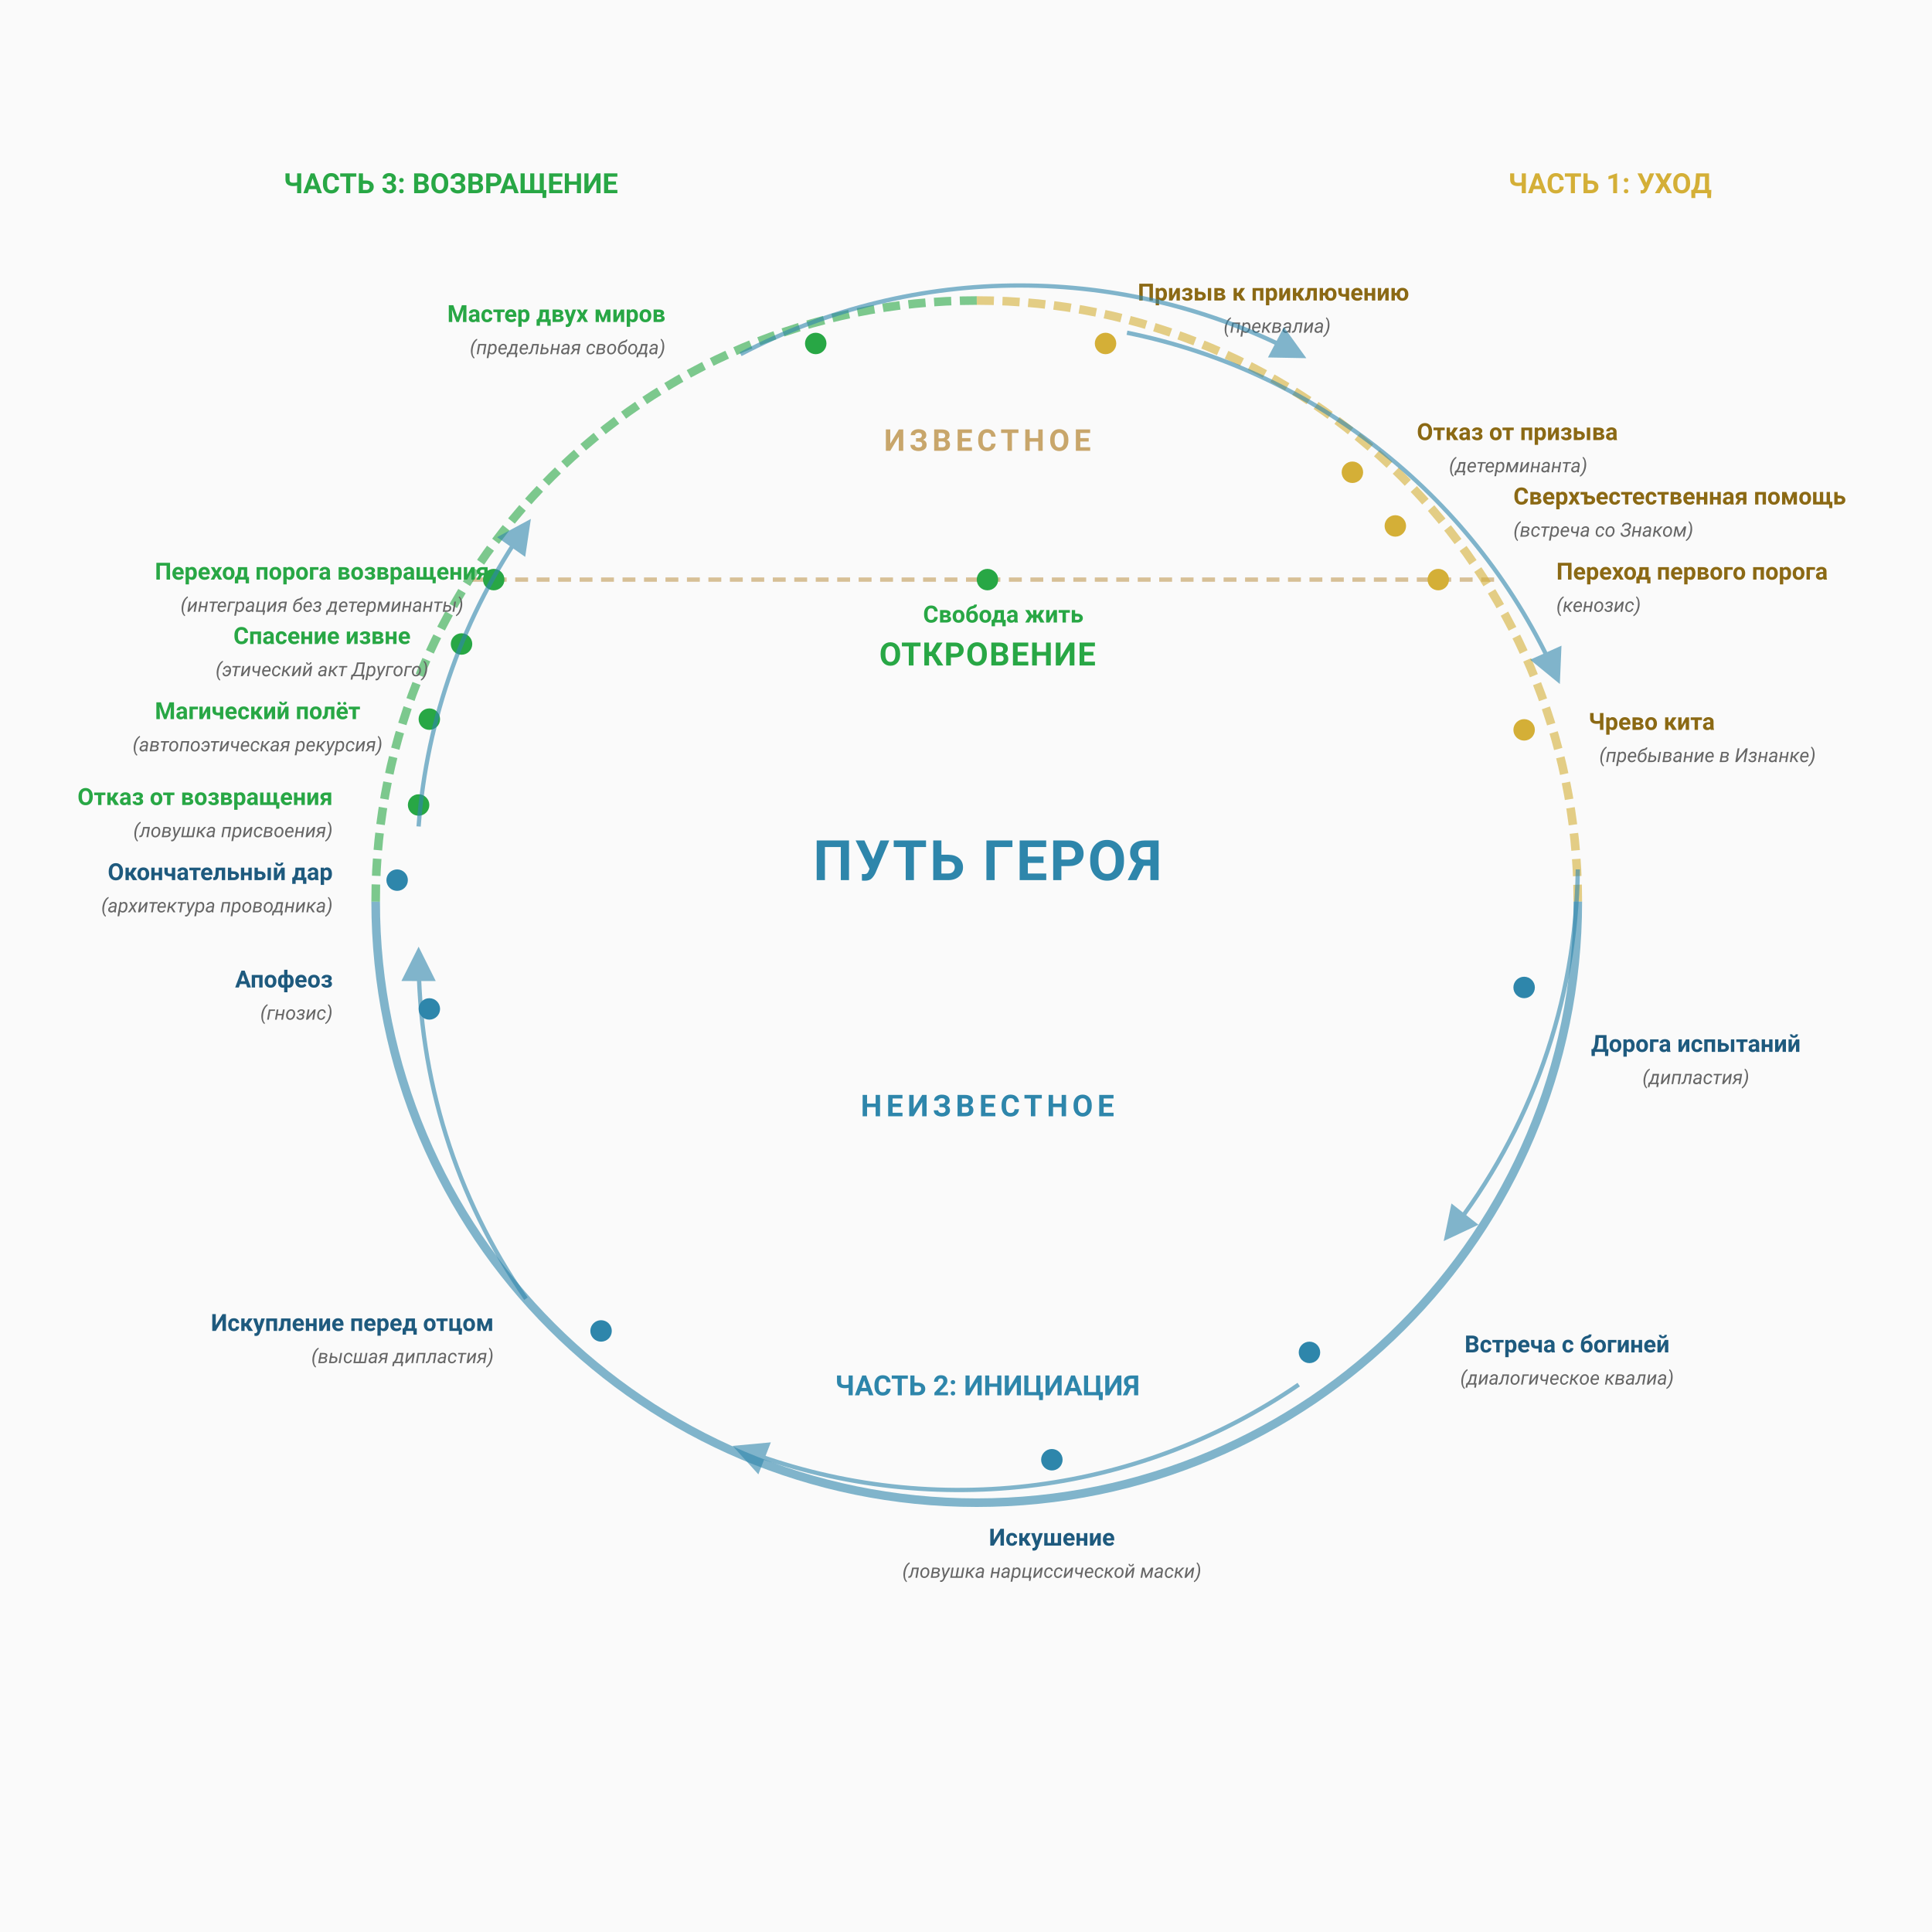
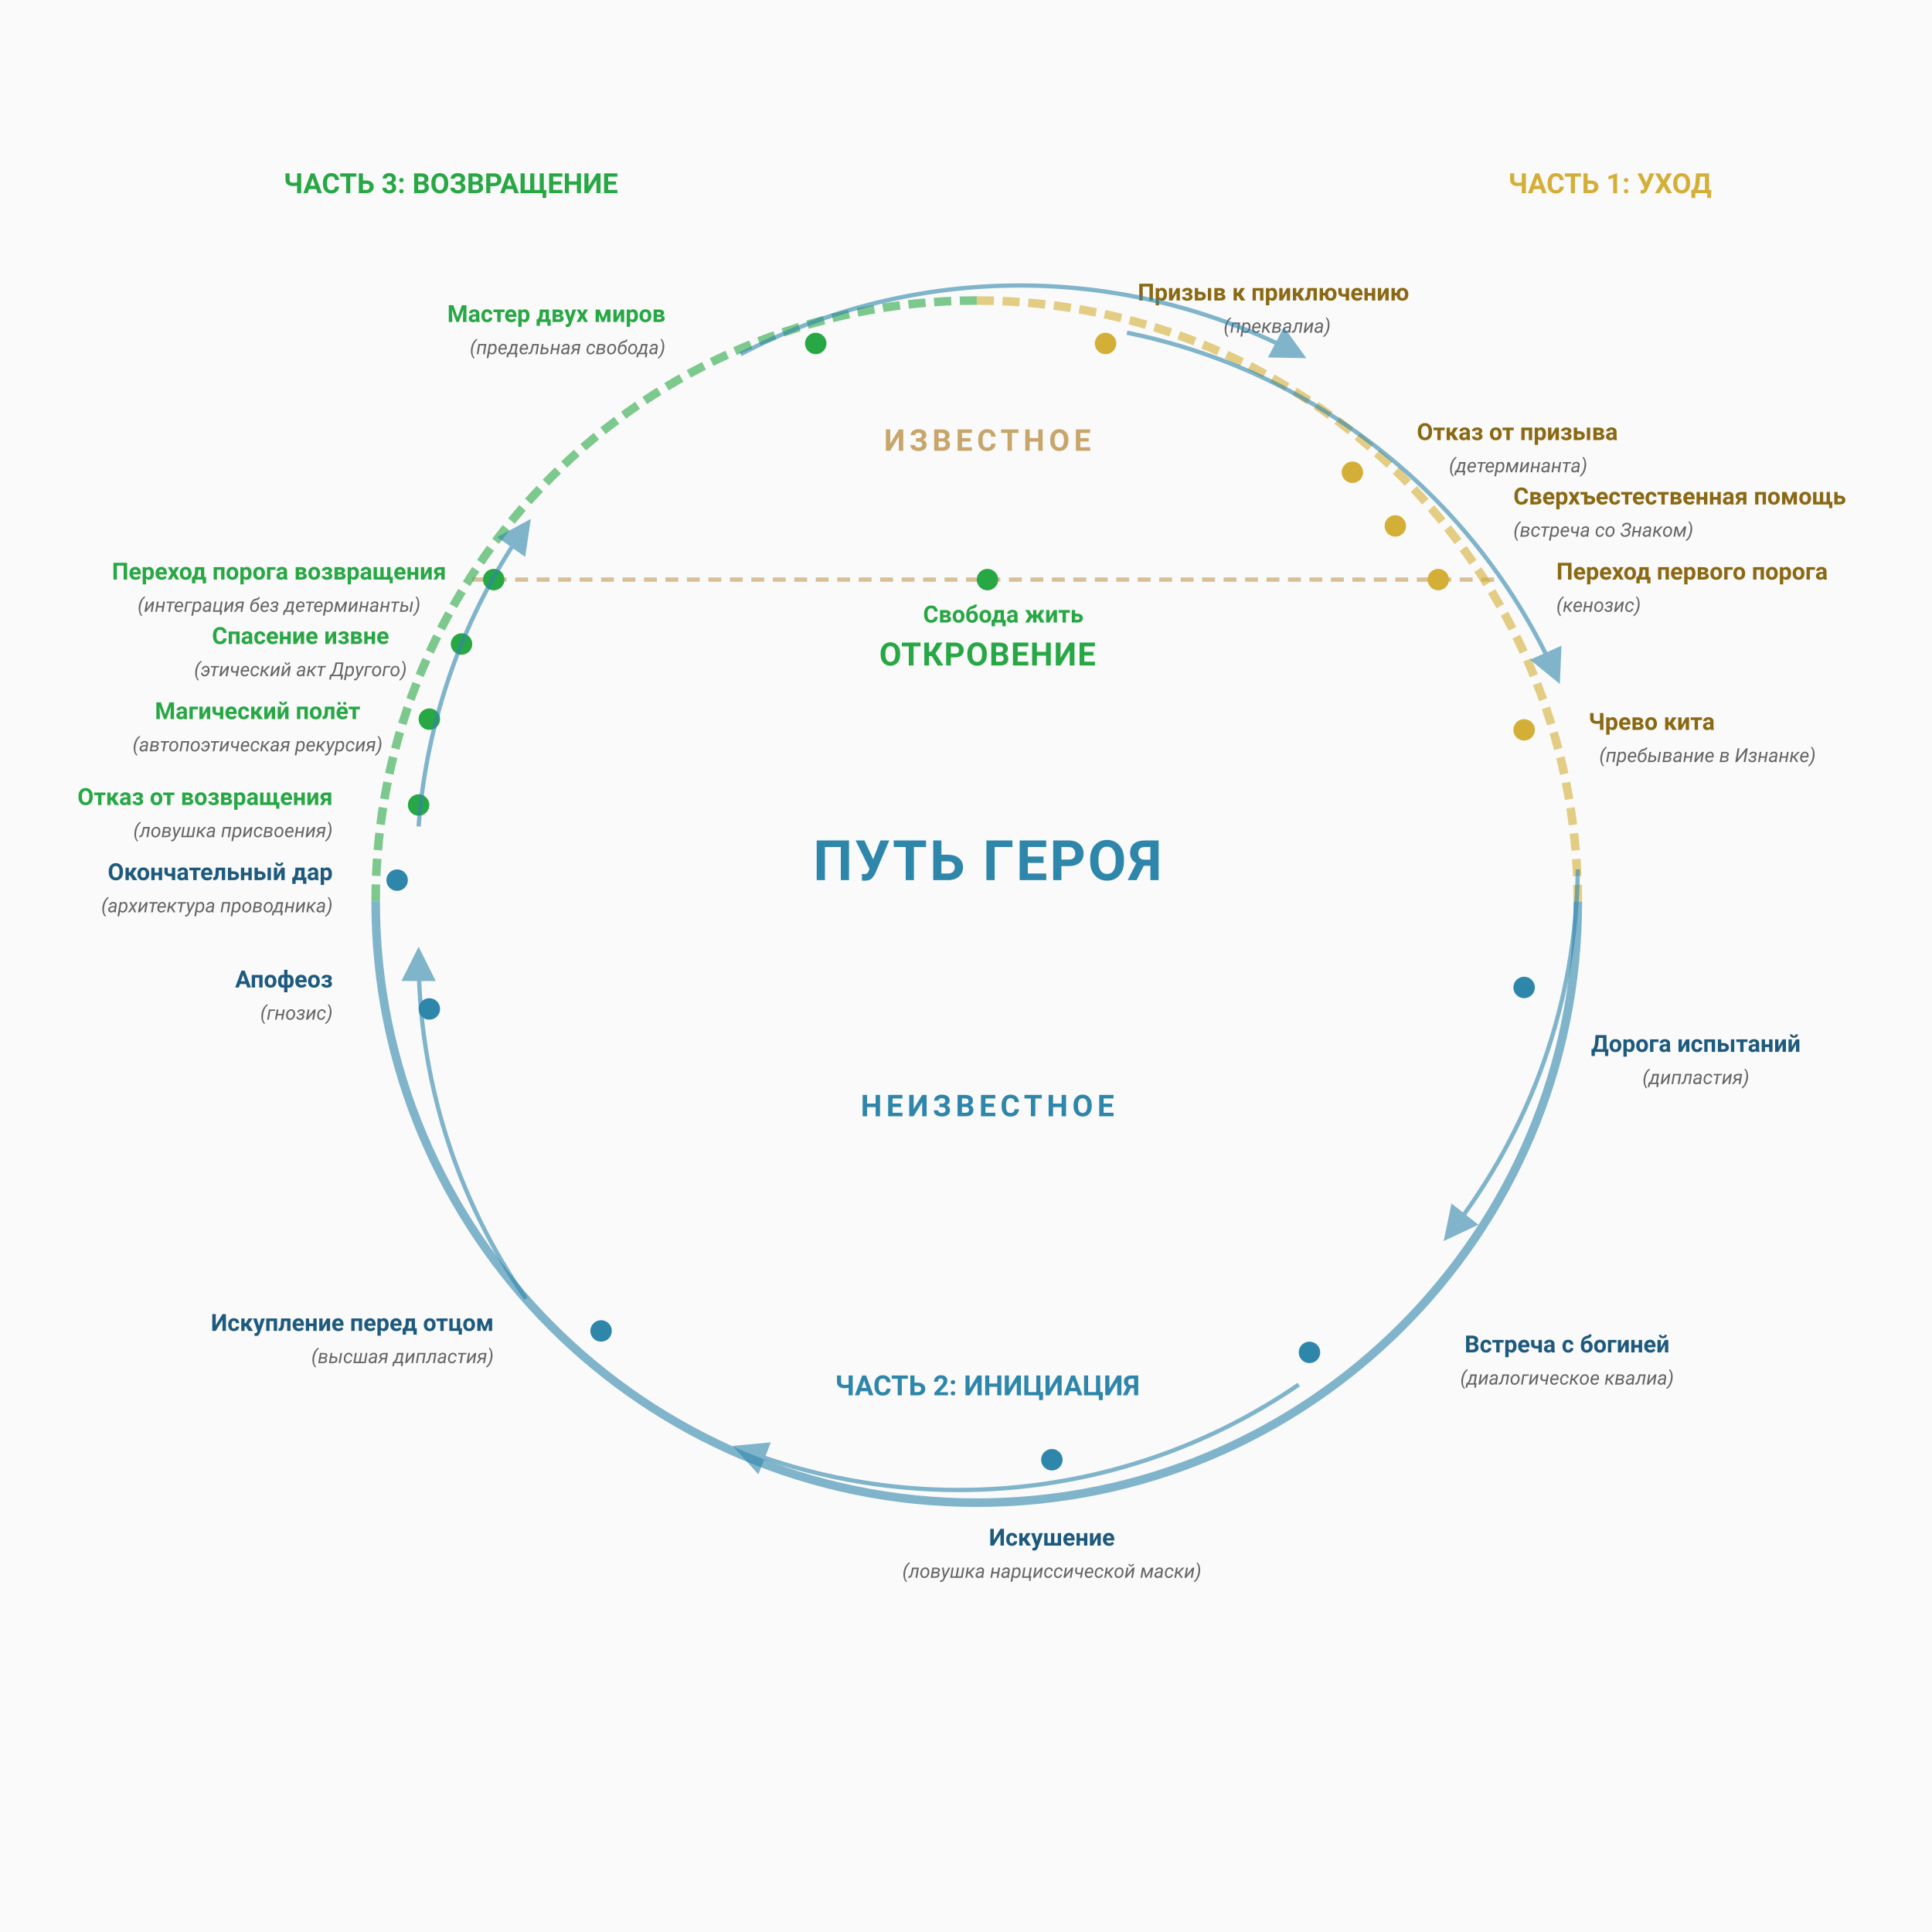
<svg xmlns="http://www.w3.org/2000/svg" viewBox="0 0 900 900" width="900" height="900">
  <defs>
    <marker id="arrow" markerWidth="8" markerHeight="8" refX="6" refY="4" orient="auto">
      <polygon points="0 0, 8 4, 0 8" fill="#2E86AB" />
    </marker>
  </defs>
  <rect width="100%" height="100%" fill="#FAFAFA" />
  <g transform="translate(30, 0)">
    <line x1="190" y1="270" x2="668" y2="270" stroke="#C8A66B" stroke-width="2" stroke-dasharray="6,4" opacity="0.7" />
    <g text-anchor="middle" font-family="system-ui, -apple-system, 'Segoe UI', Roboto, sans-serif">
      <text x="430" y="410" font-size="26" font-weight="bold" fill="#2E86AB" letter-spacing="1">ПУТЬ ГЕРОЯ</text>
      <text x="430" y="310" font-size="15" font-weight="600" fill="#28A745" letter-spacing="0.5">ОТКРОВЕНИЕ</text>
      <text x="430" y="210" font-size="14" font-weight="bold" fill="#C8A66B" letter-spacing="2">ИЗВЕСТНОЕ</text>
      <text x="430" y="520" font-size="14" font-weight="bold" fill="#2E86AB" letter-spacing="2">НЕИЗВЕСТНОЕ</text>
    </g>
    <path d="M 425 140 A 280 280 0 0 1 705 420" fill="none" stroke="#D4AF37" stroke-width="4" opacity="0.6" stroke-dasharray="8,4" />
    <path d="M 705 420 A 280 280 0 0 1 145 420" fill="none" stroke="#2E86AB" stroke-width="4" opacity="0.6" />
    <path d="M 145 420 A 280 280 0 0 1 425 140" fill="none" stroke="#28A745" stroke-width="4" opacity="0.6" stroke-dasharray="8,4" />
    <g id="departure" font-family="system-ui, -apple-system, 'Segoe UI', Roboto, sans-serif" font-size="11" font-weight="600" fill="#8B6914">
      <g id="stage-call">
        <circle cx="485" cy="160" r="5" fill="#D4AF37" />
        <text x="500" y="140" text-anchor="start">Призыв к приключению</text>
        <text x="540" y="155" text-anchor="start" font-size="9" font-weight="normal" font-style="italic" fill="#666">(преквалиа)</text>
      </g>
      <g id="stage-refusal">
        <circle cx="600" cy="220" r="5" fill="#D4AF37" />
        <text x="630" y="205" text-anchor="start">Отказ от призыва</text>
        <text x="645" y="220" text-anchor="start" font-size="9" font-weight="normal" font-style="italic" fill="#666">(детерминанта)</text>
      </g>
      <g id="stage-help">
        <circle cx="620" cy="245" r="5" fill="#D4AF37" />
        <text x="675" y="235" text-anchor="start">Сверхъестественная помощь</text>
        <text x="675" y="250" text-anchor="start" font-size="9" font-weight="normal" font-style="italic" fill="#666">(встреча со Знаком)</text>
      </g>
      <g id="stage-threshold">
        <circle cx="640" cy="270" r="5" fill="#D4AF37" />
        <text x="695" y="270" text-anchor="start">Переход первого порога</text>
        <text x="695" y="285" text-anchor="start" font-size="9" font-weight="normal" font-style="italic" fill="#666">(кенозис)</text>
      </g>
      <g id="stage-whale">
        <circle cx="680" cy="340" r="5" fill="#D4AF37" />
        <text x="710" y="340" text-anchor="start">Чрево кита</text>
        <text x="715" y="355" text-anchor="start" font-size="9" font-weight="normal" font-style="italic" fill="#666">(пребывание в Изнанке)</text>
      </g>
    </g>
    <g id="initiation" font-family="system-ui, -apple-system, 'Segoe UI', Roboto, sans-serif" font-size="11" font-weight="600" fill="#1E5A7E">
      <g id="stage-trials">
        <circle cx="680" cy="460" r="5" fill="#2E86AB" />
        <text x="760" y="490" text-anchor="middle">Дорога испытаний</text>
        <text x="760" y="505" text-anchor="middle" font-size="9" font-weight="normal" font-style="italic" fill="#666">(дипластия)</text>
      </g>
      <g id="stage-goddess">
        <circle cx="580" cy="630" r="5" fill="#2E86AB" />
        <text x="700" y="630" text-anchor="middle">Встреча с богиней</text>
        <text x="700" y="645" text-anchor="middle" font-size="9" font-weight="normal" font-style="italic" fill="#666">(диалогическое квалиа)</text>
      </g>
      <g id="stage-temptation">
        <circle cx="460" cy="680" r="5" fill="#2E86AB" />
        <text x="460" y="720" text-anchor="middle">Искушение</text>
        <text x="460" y="735" text-anchor="middle" font-size="9" font-weight="normal" font-style="italic" fill="#666">(ловушка нарциссической маски)</text>
      </g>
      <g id="stage-father">
        <circle cx="250" cy="620" r="5" fill="#2E86AB" />
        <text x="200" y="620" text-anchor="end">Искупление перед отцом</text>
        <text x="200" y="635" text-anchor="end" font-size="9" font-weight="normal" font-style="italic" fill="#666">(высшая дипластия)</text>
      </g>
      <g id="stage-apotheosis">
        <circle cx="170" cy="470" r="5" fill="#2E86AB" />
        <text x="125" y="460" text-anchor="end">Апофеоз</text>
        <text x="125" y="475" text-anchor="end" font-size="9" font-weight="normal" font-style="italic" fill="#666">(гнозис)</text>
      </g>
      <g id="stage-gift">
        <circle cx="155" cy="410" r="5" fill="#2E86AB" />
        <text x="125" y="410" text-anchor="end">Окончательный дар</text>
        <text x="125" y="425" text-anchor="end" font-size="9" font-weight="normal" font-style="italic" fill="#666">(архитектура проводника)</text>
      </g>
    </g>
    <g id="return" font-family="system-ui, -apple-system, 'Segoe UI', Roboto, sans-serif" font-size="11" font-weight="600" fill="#28A745">
      <g id="stage-refusal-return">
        <circle cx="165" cy="375" r="5" fill="#28A745" />
        <text x="125" y="375" text-anchor="end">Отказ от возвращения</text>
        <text x="125" y="390" text-anchor="end" font-size="9" font-weight="normal" font-style="italic" fill="#666">(ловушка присвоения)</text>
      </g>
      <g id="stage-flight">
        <circle cx="170" cy="335" r="5" fill="#28A745" />
        <text x="90" y="335" text-anchor="middle">Магический полёт</text>
        <text x="90" y="350" text-anchor="middle" font-size="9" font-weight="normal" font-style="italic" fill="#666">(автопоэтическая рекурсия)</text>
      </g>
      <g id="stage-rescue">
        <circle cx="185" cy="300" r="5" fill="#28A745" />
-         <text x="120" y="300" text-anchor="middle">Спасение извне</text>
-         <text x="120" y="315" text-anchor="middle" font-size="9" font-weight="normal" font-style="italic" fill="#666">(этический акт Другого)</text>
+         <text x="110" y="300" text-anchor="middle">Спасение извне</text>
+         <text x="110" y="315" text-anchor="middle" font-size="9" font-weight="normal" font-style="italic" fill="#666">(этический акт Другого)</text>
      </g>
      <g id="stage-return-threshold">
        <circle cx="200" cy="270" r="5" fill="#28A745" />
-         <text x="120" y="270" text-anchor="middle">Переход порога возвращения</text>
-         <text x="120" y="285" text-anchor="middle" font-size="9" font-weight="normal" font-style="italic" fill="#666">(интеграция без детерминанты)</text>
+         <text x="100" y="270" text-anchor="middle">Переход порога возвращения</text>
+         <text x="100" y="285" text-anchor="middle" font-size="9" font-weight="normal" font-style="italic" fill="#666">(интеграция без детерминанты)</text>
      </g>
      <g id="stage-master">
        <circle cx="350" cy="160" r="5" fill="#28A745" />
        <text x="280" y="150" text-anchor="end">Мастер двух миров</text>
        <text x="280" y="165" text-anchor="end" font-size="9" font-weight="normal" font-style="italic" fill="#666">(предельная свобода)</text>
      </g>
      <g id="stage-freedom">
        <circle cx="430" cy="270" r="5" fill="#28A745" />
        <text x="400" y="290" text-anchor="start">Свобода жить</text>
      </g>
    </g>
    <g font-family="system-ui, -apple-system, 'Segoe UI', Roboto, sans-serif" font-size="13" font-weight="bold">
      <text x="720" y="90" fill="#D4AF37" text-anchor="middle">ЧАСТЬ 1: УХОД</text>
      <text x="430" y="650" fill="#2E86AB" text-anchor="middle">ЧАСТЬ 2: ИНИЦИАЦИЯ</text>
      <text x="180" y="90" fill="#28A745" text-anchor="middle">ЧАСТЬ 3: ВОЗВРАЩЕНИЕ</text>
    </g>
    <g fill="none" stroke="#2E86AB" stroke-width="2" marker-end="url(#arrow)" opacity="0.6">
      <path d="M 495 155 A 280 280 0 0 1 695 315" />
      <path d="M 315 165 A 280 280 0 0 1 575 165" />
      <path d="M 165 385 A 280 280 0 0 1 215 245" />
      <path d="M 705 405 A 280 280 0 0 1 645 575" />
      <path d="M 575 645 A 280 280 0 0 1 315 675" />
      <path d="M 215 605 A 280 280 0 0 1 165 445" />
    </g>
  </g>
</svg>
